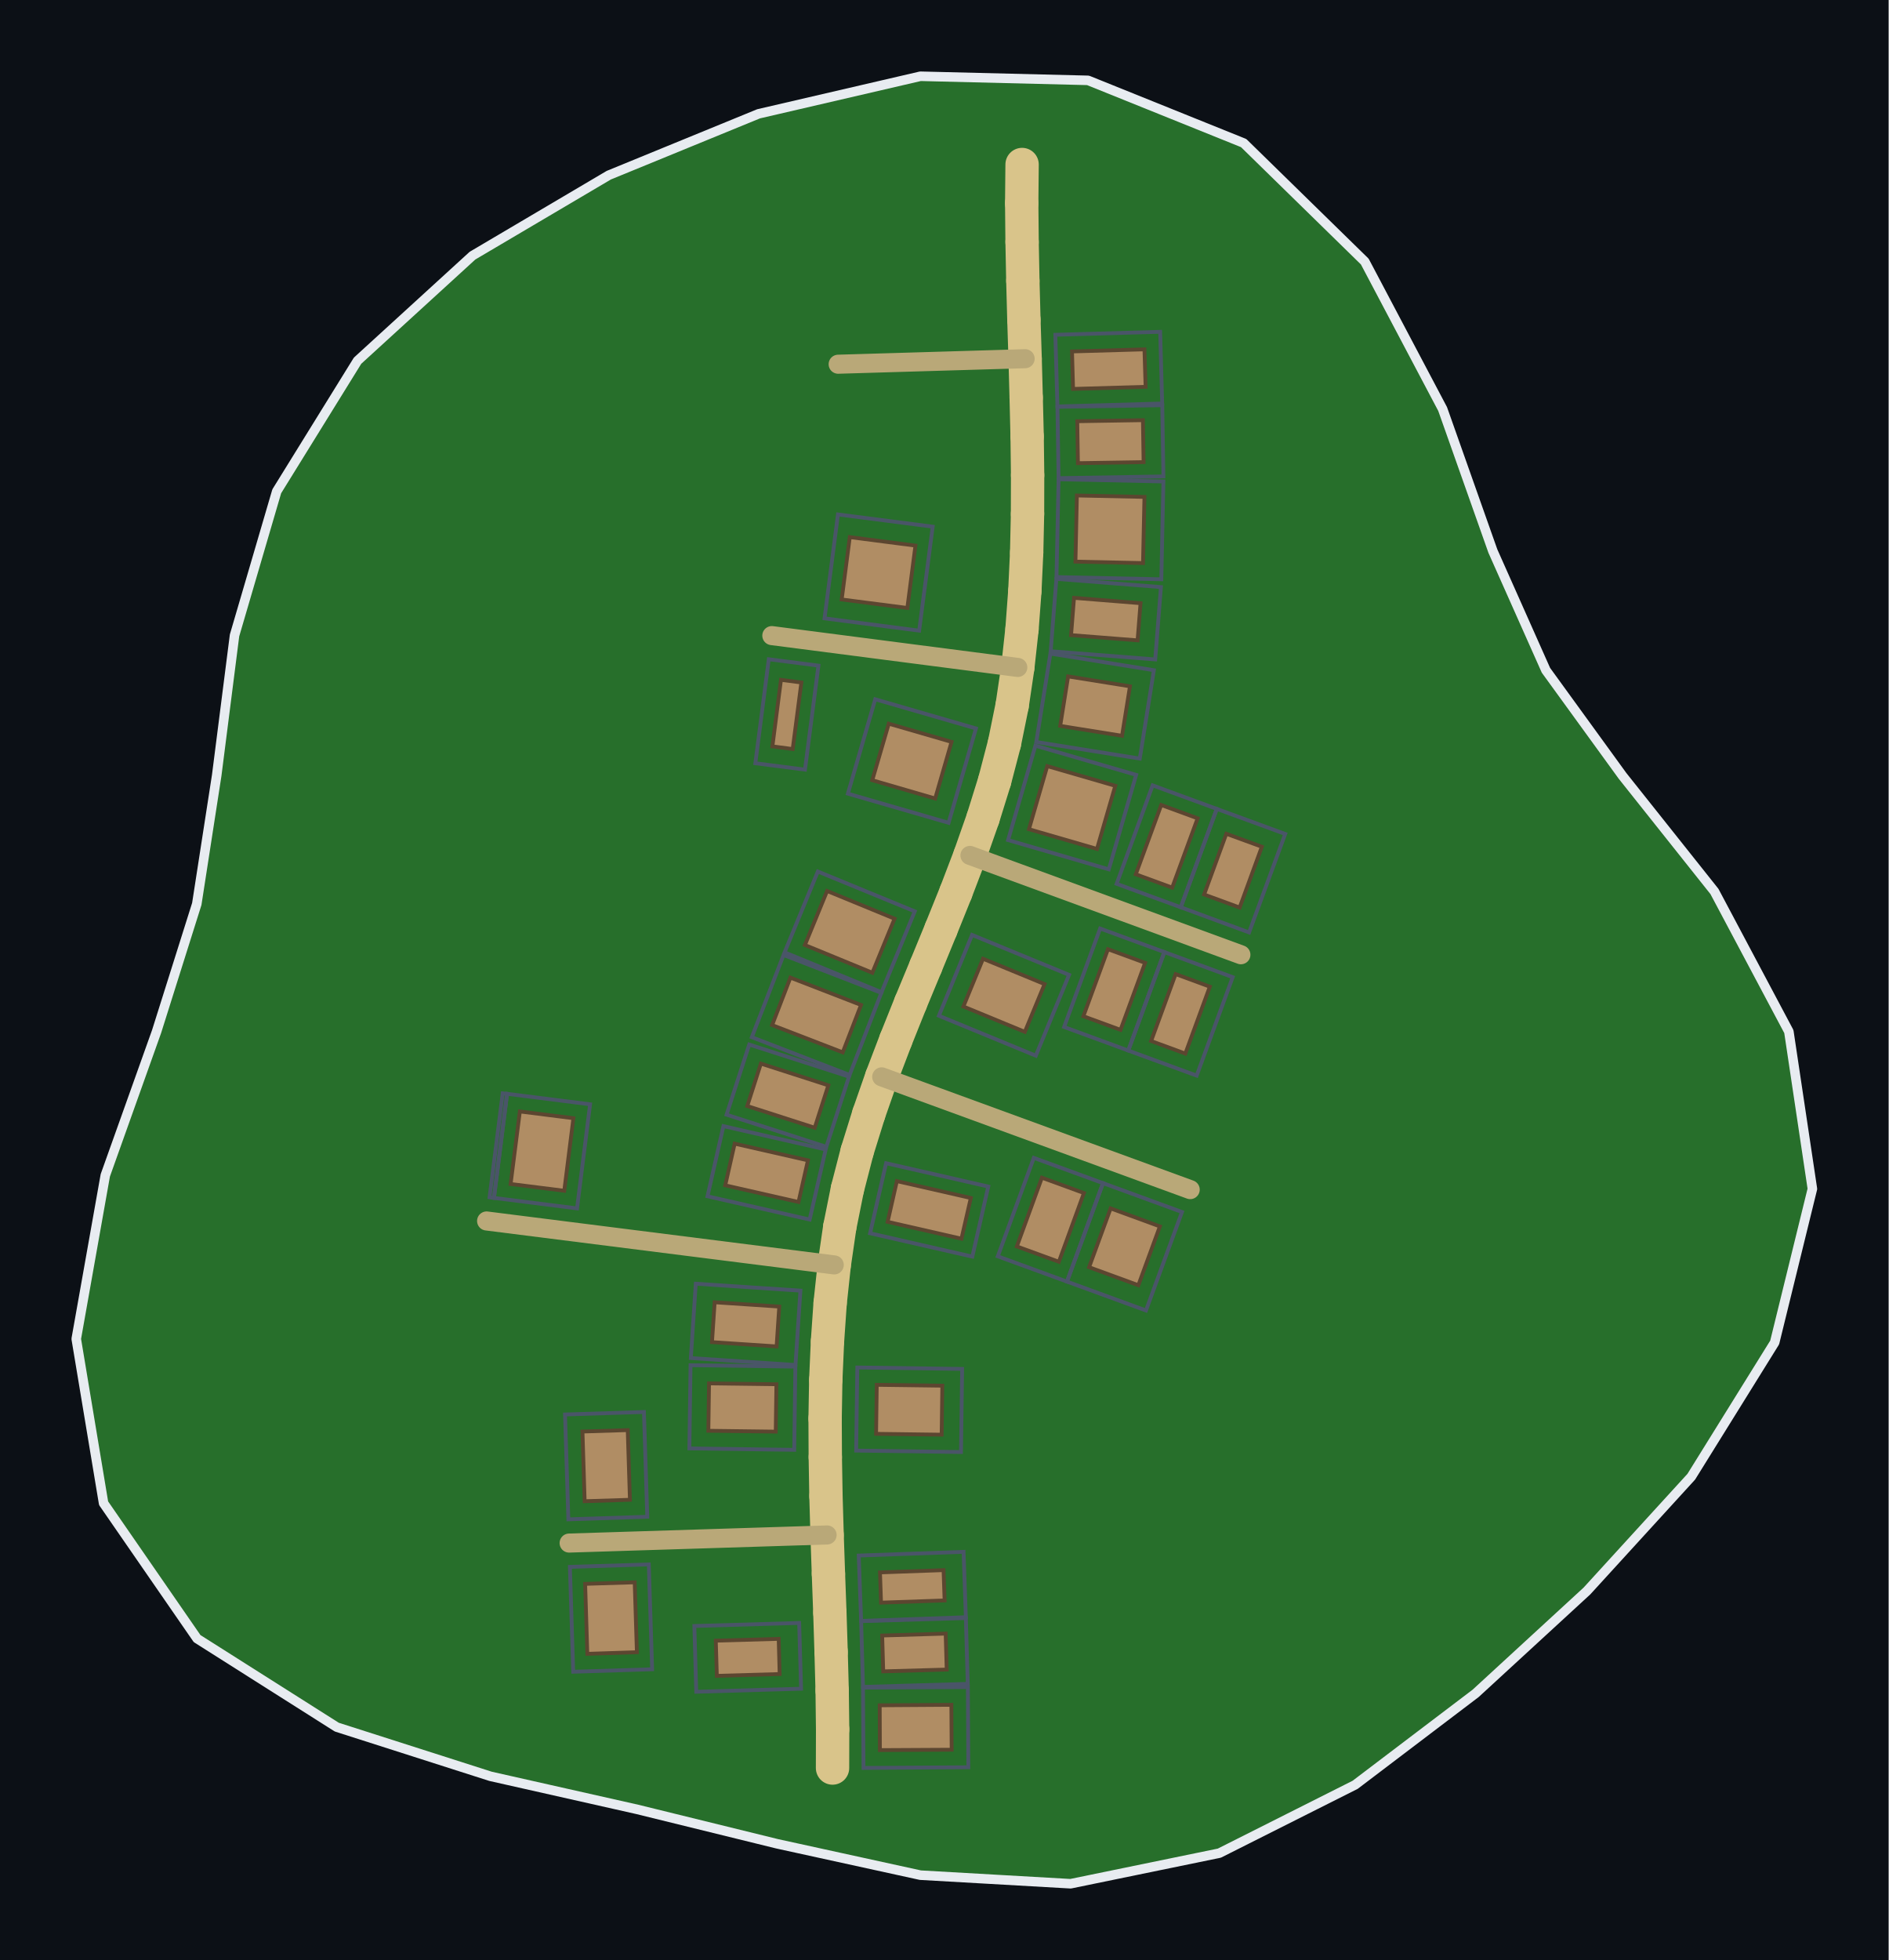
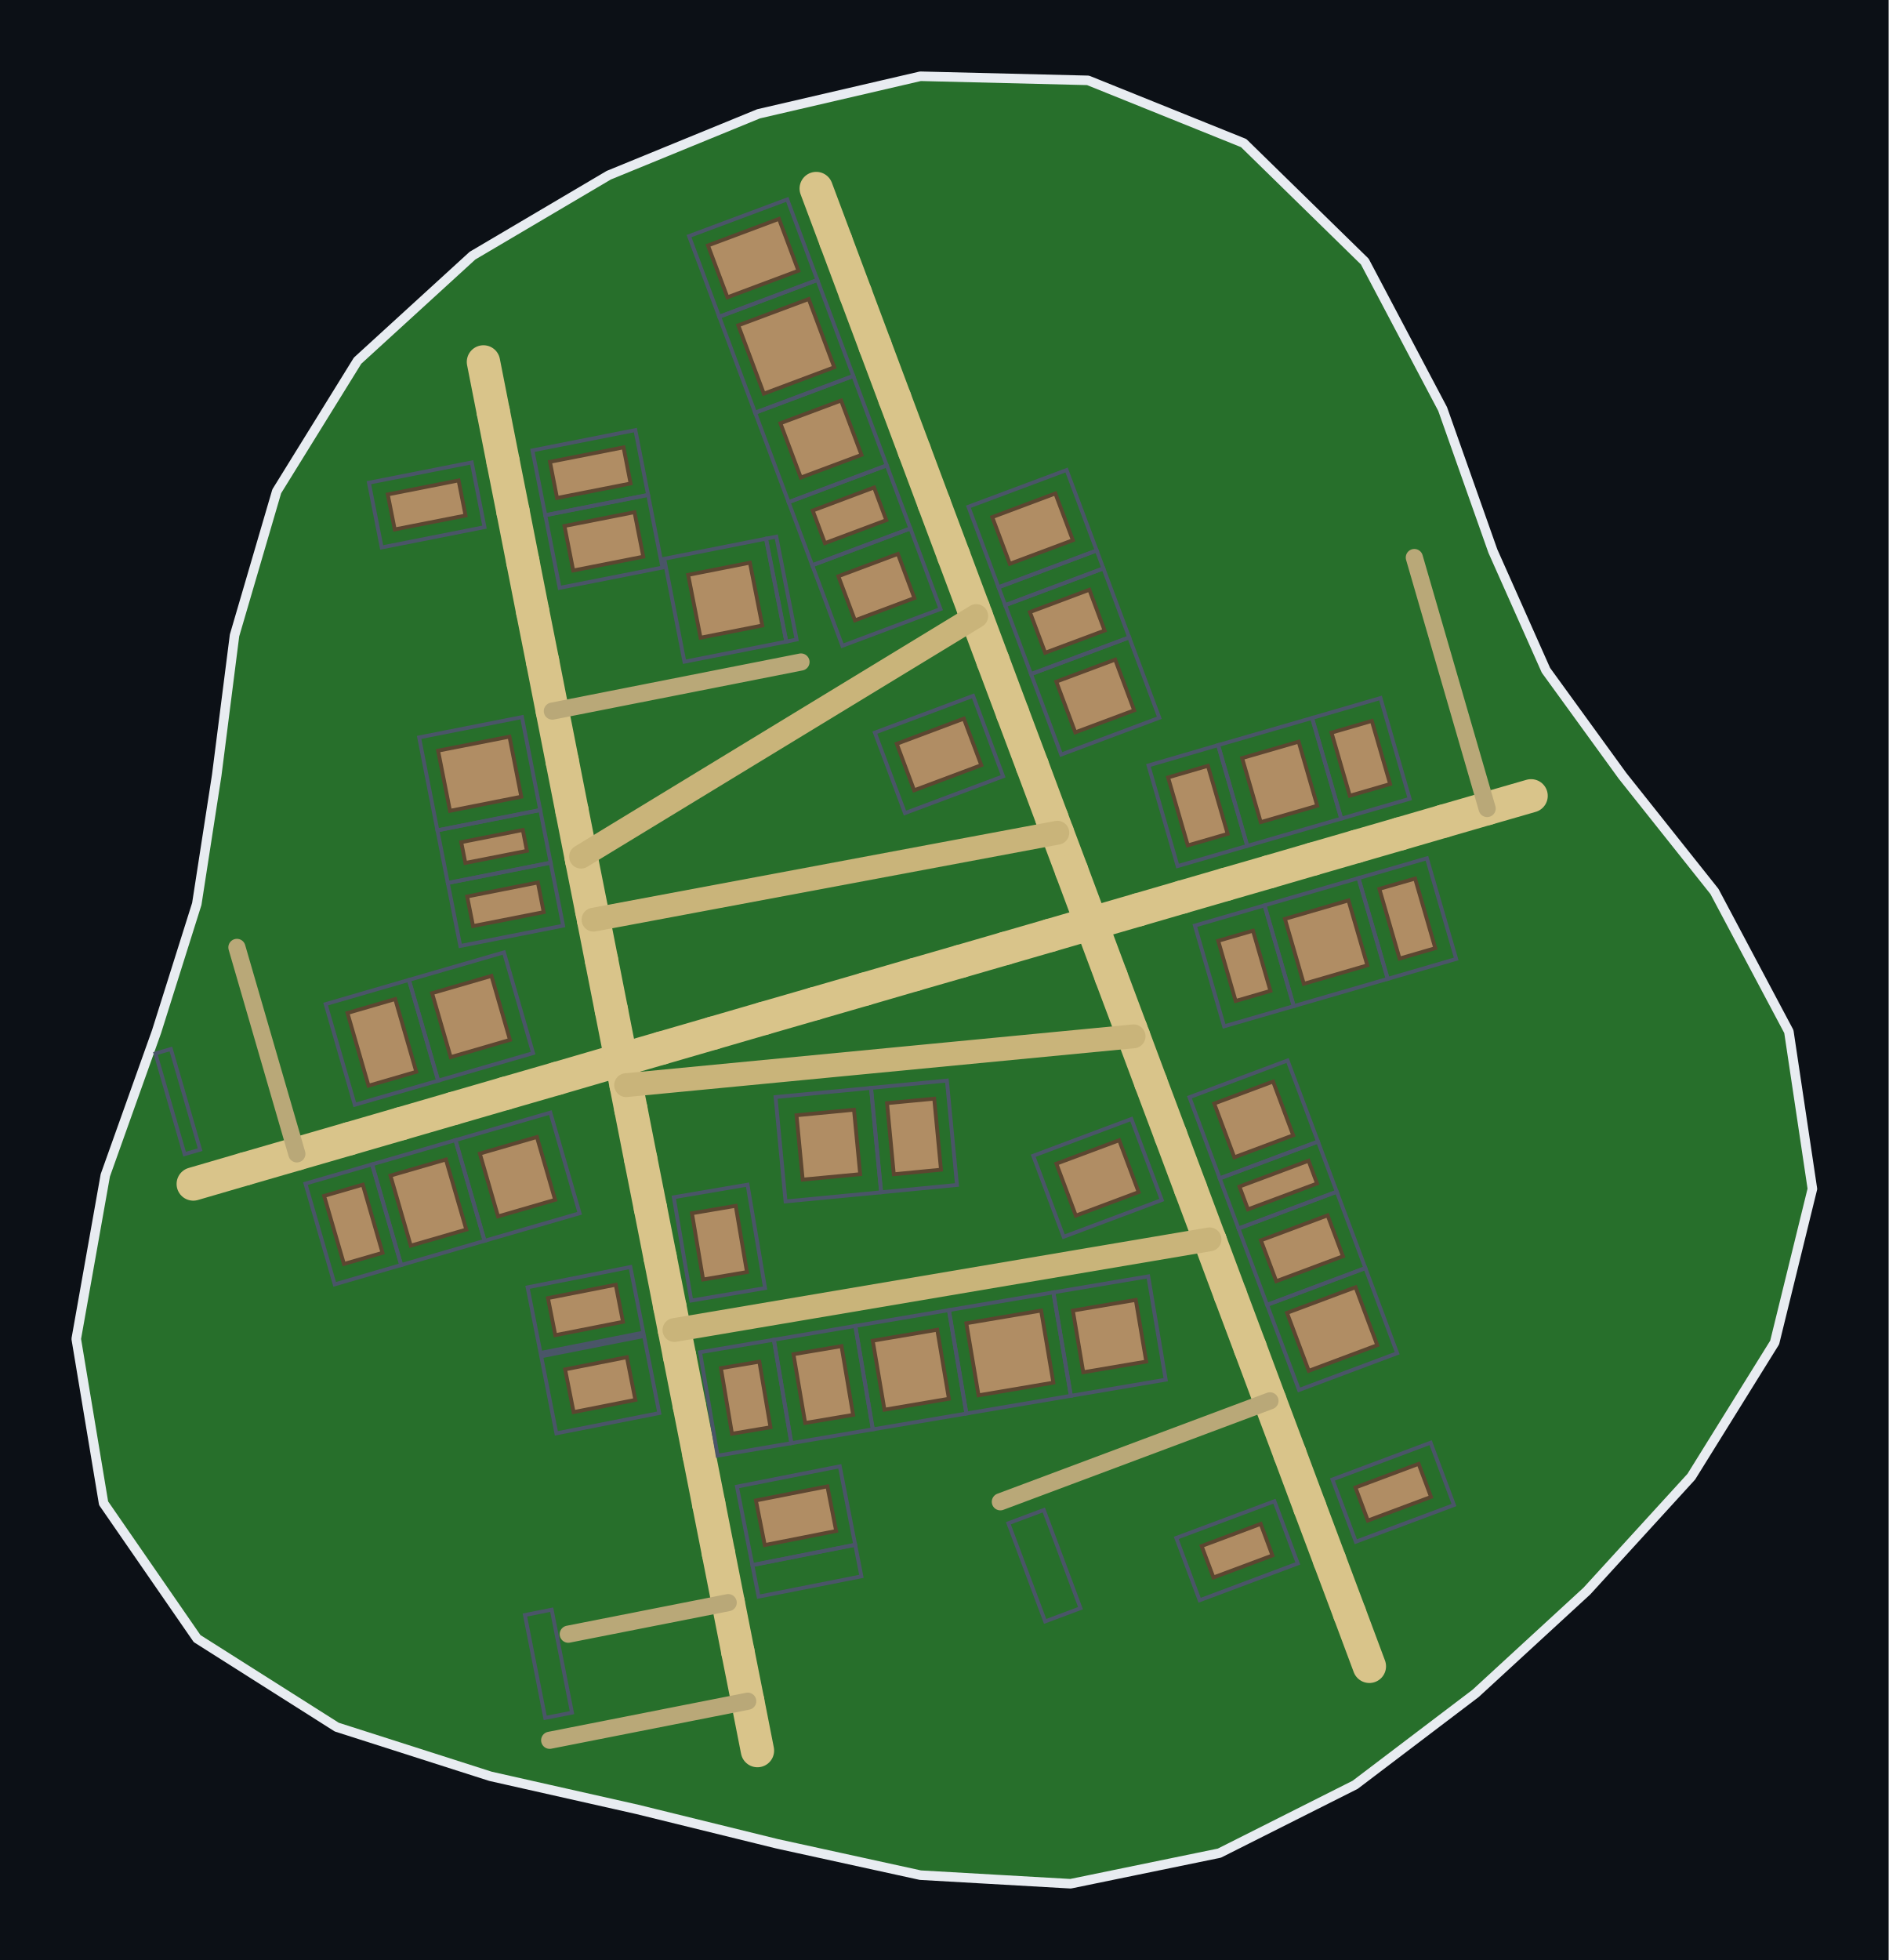
<svg xmlns="http://www.w3.org/2000/svg" viewBox="0 0 198.18 205.62" width="198.18" height="205.62">
  <rect width="198.18" height="205.62" fill="#0c1016" />
  <polygon points="187.71,108.22 179.9,93.52 170.26,81.4 162.22,70.32 156.65,57.81 151.38,42.91 143.21,27.44 130.5,15.01 114.17,8.43 96.58,8 79.6,11.94 63.88,18.38 49.58,26.82 37.52,37.84 29.04,51.54 24.61,66.66 22.74,81.34 20.65,94.83 16.43,108.22 11.05,123.3 8,140.46 10.87,157.7 20.68,171.9 35.34,181.19 51.47,186.35 66.87,189.82 81.55,193.43 96.58,196.72 112.34,197.62 127.95,194.41 142.2,187.24 154.84,177.65 166.52,166.91 177.47,154.92 186.22,140.84 190.18,124.72" fill="#276f2b" stroke="#e8ecf1" stroke-width="1" stroke-linejoin="round" />
-   <line x1="107.25" y1="17.26" x2="107.21" y2="21.32" stroke="#d9c48a" stroke-width="3.5" stroke-linecap="round" />
-   <line x1="107.21" y1="21.32" x2="107.25" y2="25.39" stroke="#d9c48a" stroke-width="3.5" stroke-linecap="round" />
-   <line x1="107.25" y1="25.39" x2="107.33" y2="29.46" stroke="#d9c48a" stroke-width="3.5" stroke-linecap="round" />
-   <line x1="107.33" y1="29.46" x2="107.44" y2="33.54" stroke="#d9c48a" stroke-width="3.5" stroke-linecap="round" />
-   <line x1="107.44" y1="33.54" x2="107.57" y2="37.63" stroke="#d9c48a" stroke-width="3.5" stroke-linecap="round" />
-   <line x1="107.57" y1="37.63" x2="107.68" y2="41.71" stroke="#d9c48a" stroke-width="3.5" stroke-linecap="round" />
-   <line x1="107.68" y1="41.71" x2="107.78" y2="45.78" stroke="#d9c48a" stroke-width="3.5" stroke-linecap="round" />
-   <line x1="107.78" y1="45.78" x2="107.83" y2="49.85" stroke="#d9c48a" stroke-width="3.5" stroke-linecap="round" />
-   <line x1="107.83" y1="49.85" x2="107.82" y2="53.91" stroke="#d9c48a" stroke-width="3.5" stroke-linecap="round" />
-   <line x1="107.82" y1="53.91" x2="107.73" y2="57.96" stroke="#d9c48a" stroke-width="3.5" stroke-linecap="round" />
-   <line x1="107.73" y1="57.96" x2="107.54" y2="62" stroke="#d9c48a" stroke-width="3.5" stroke-linecap="round" />
-   <line x1="107.54" y1="62" x2="107.24" y2="66.02" stroke="#d9c48a" stroke-width="3.5" stroke-linecap="round" />
-   <line x1="107.24" y1="66.02" x2="106.8" y2="70.02" stroke="#d9c48a" stroke-width="3.5" stroke-linecap="round" />
-   <line x1="106.8" y1="70.02" x2="106.21" y2="74" stroke="#d9c48a" stroke-width="3.5" stroke-linecap="round" />
-   <line x1="106.21" y1="74" x2="105.4" y2="77.98" stroke="#d9c48a" stroke-width="3.5" stroke-linecap="round" />
-   <line x1="105.4" y1="77.98" x2="104.37" y2="81.92" stroke="#d9c48a" stroke-width="3.5" stroke-linecap="round" />
-   <line x1="104.37" y1="81.92" x2="103.15" y2="85.84" stroke="#d9c48a" stroke-width="3.5" stroke-linecap="round" />
-   <line x1="103.15" y1="85.84" x2="101.78" y2="89.74" stroke="#d9c48a" stroke-width="3.5" stroke-linecap="round" />
-   <line x1="101.78" y1="89.74" x2="100.3" y2="93.62" stroke="#d9c48a" stroke-width="3.5" stroke-linecap="round" />
-   <line x1="100.3" y1="93.62" x2="98.74" y2="97.49" stroke="#d9c48a" stroke-width="3.5" stroke-linecap="round" />
-   <line x1="98.74" y1="97.49" x2="97.15" y2="101.36" stroke="#d9c48a" stroke-width="3.5" stroke-linecap="round" />
-   <line x1="97.15" y1="101.36" x2="95.55" y2="105.22" stroke="#d9c48a" stroke-width="3.5" stroke-linecap="round" />
-   <line x1="95.55" y1="105.22" x2="94" y2="109.09" stroke="#d9c48a" stroke-width="3.5" stroke-linecap="round" />
-   <line x1="94" y1="109.09" x2="92.52" y2="112.97" stroke="#d9c48a" stroke-width="3.5" stroke-linecap="round" />
-   <line x1="92.52" y1="112.97" x2="91.16" y2="116.87" stroke="#d9c48a" stroke-width="3.5" stroke-linecap="round" />
-   <line x1="91.16" y1="116.87" x2="89.94" y2="120.79" stroke="#d9c48a" stroke-width="3.5" stroke-linecap="round" />
-   <line x1="89.94" y1="120.79" x2="88.92" y2="124.74" stroke="#d9c48a" stroke-width="3.5" stroke-linecap="round" />
-   <line x1="88.92" y1="124.74" x2="88.12" y2="128.72" stroke="#d9c48a" stroke-width="3.5" stroke-linecap="round" />
-   <line x1="88.12" y1="128.72" x2="87.54" y2="132.7" stroke="#d9c48a" stroke-width="3.5" stroke-linecap="round" />
-   <line x1="87.54" y1="132.7" x2="87.11" y2="136.7" stroke="#d9c48a" stroke-width="3.5" stroke-linecap="round" />
-   <line x1="87.11" y1="136.7" x2="86.83" y2="140.72" stroke="#d9c48a" stroke-width="3.5" stroke-linecap="round" />
-   <line x1="86.83" y1="140.72" x2="86.65" y2="144.76" stroke="#d9c48a" stroke-width="3.5" stroke-linecap="round" />
-   <line x1="86.65" y1="144.76" x2="86.58" y2="148.81" stroke="#d9c48a" stroke-width="3.5" stroke-linecap="round" />
-   <line x1="86.58" y1="148.81" x2="86.6" y2="152.87" stroke="#d9c48a" stroke-width="3.5" stroke-linecap="round" />
-   <line x1="86.6" y1="152.87" x2="86.67" y2="156.95" stroke="#d9c48a" stroke-width="3.5" stroke-linecap="round" />
-   <line x1="86.67" y1="156.95" x2="86.79" y2="161.03" stroke="#d9c48a" stroke-width="3.5" stroke-linecap="round" />
-   <line x1="86.79" y1="161.03" x2="86.93" y2="165.11" stroke="#d9c48a" stroke-width="3.5" stroke-linecap="round" />
-   <line x1="86.93" y1="165.11" x2="87.08" y2="169.19" stroke="#d9c48a" stroke-width="3.5" stroke-linecap="round" />
-   <line x1="87.08" y1="169.19" x2="87.21" y2="173.28" stroke="#d9c48a" stroke-width="3.5" stroke-linecap="round" />
-   <line x1="87.21" y1="173.28" x2="87.32" y2="177.35" stroke="#d9c48a" stroke-width="3.5" stroke-linecap="round" />
-   <line x1="87.32" y1="177.35" x2="87.37" y2="181.42" stroke="#d9c48a" stroke-width="3.5" stroke-linecap="round" />
-   <line x1="87.37" y1="181.42" x2="87.36" y2="185.48" stroke="#d9c48a" stroke-width="3.5" stroke-linecap="round" />
-   <line x1="107.57" y1="37.63" x2="87.95" y2="38.21" stroke="#b9a878" stroke-width="2" stroke-linecap="round" />
-   <line x1="106.8" y1="70.02" x2="80.99" y2="66.68" stroke="#b9a878" stroke-width="2" stroke-linecap="round" />
-   <line x1="101.78" y1="89.74" x2="130.21" y2="100.16" stroke="#b9a878" stroke-width="2" stroke-linecap="round" />
-   <line x1="92.52" y1="112.97" x2="124.89" y2="124.8" stroke="#b9a878" stroke-width="2" stroke-linecap="round" />
-   <line x1="87.54" y1="132.7" x2="51.06" y2="128.09" stroke="#b9a878" stroke-width="2" stroke-linecap="round" />
-   <line x1="86.79" y1="161.03" x2="59.72" y2="161.88" stroke="#b9a878" stroke-width="2" stroke-linecap="round" />
-   <polygon points="110.74,35.12 110.96,42.64 121.95,42.33 121.74,34.81" fill="none" stroke="#4a5568" stroke-width="0.4" />
-   <polygon points="110.96,42.68 111.08,50.16 122.08,49.98 121.96,42.51" fill="none" stroke="#4a5568" stroke-width="0.4" />
-   <polygon points="111.08,50.28 110.86,60.54 121.86,60.77 122.08,50.51" fill="none" stroke="#4a5568" stroke-width="0.4" />
-   <polygon points="110.85,60.73 110.25,68.32 121.22,69.18 121.82,61.59" fill="none" stroke="#4a5568" stroke-width="0.4" />
-   <polygon points="110.22,68.57 108.74,77.84 119.6,79.58 121.08,70.31" fill="none" stroke="#4a5568" stroke-width="0.4" />
-   <polygon points="108.65,78.23 105.78,88.13 116.35,91.2 119.22,81.29" fill="none" stroke="#4a5568" stroke-width="0.4" />
-   <polygon points="91.84,73.36 88.97,83.26 99.54,86.32 102.41,76.42" fill="none" stroke="#4a5568" stroke-width="0.4" />
-   <polygon points="102,98.08 98.52,106.56 108.69,110.75 112.18,102.27" fill="none" stroke="#4a5568" stroke-width="0.4" />
-   <polygon points="85.82,91.43 82.33,99.91 92.5,104.09 95.99,95.61" fill="none" stroke="#4a5568" stroke-width="0.4" />
-   <polygon points="82.22,100.19 78.89,108.81 89.15,112.77 92.48,104.16" fill="none" stroke="#4a5568" stroke-width="0.4" />
-   <polygon points="78.62,109.58 76.24,116.94 86.71,120.31 89.09,112.95" fill="none" stroke="#4a5568" stroke-width="0.4" />
-   <polygon points="92.98,122.03 91.3,129.38 102.03,131.83 103.7,124.48" fill="none" stroke="#4a5568" stroke-width="0.4" />
-   <polygon points="75.91,118.14 74.24,125.5 84.96,127.94 86.64,120.59" fill="none" stroke="#4a5568" stroke-width="0.4" />
-   <polygon points="73.01,134.67 72.49,142.47 83.47,143.2 83.99,135.4" fill="none" stroke="#4a5568" stroke-width="0.4" />
-   <polygon points="89.96,143.46 89.84,152.18 100.84,152.33 100.96,143.61" fill="none" stroke="#4a5568" stroke-width="0.4" />
-   <polygon points="72.46,143.22 72.34,151.95 83.34,152.1 83.46,143.37" fill="none" stroke="#4a5568" stroke-width="0.4" />
-   <polygon points="90.11,163.19 90.36,170.05 101.35,169.66 101.11,162.8" fill="none" stroke="#4a5568" stroke-width="0.4" />
-   <polygon points="90.36,170.07 90.56,176.97 101.55,176.65 101.35,169.75" fill="none" stroke="#4a5568" stroke-width="0.4" />
-   <polygon points="72.86,170.58 73.06,177.48 84.06,177.16 83.86,170.26" fill="none" stroke="#4a5568" stroke-width="0.4" />
-   <polygon points="90.56,177.05 90.61,185.47 101.61,185.4 101.56,176.99" fill="none" stroke="#4a5568" stroke-width="0.4" />
-   <polygon points="97.87,55.25 87.93,53.97 86.52,64.87 96.45,66.16" fill="none" stroke="#4a5568" stroke-width="0.4" />
-   <polygon points="85.88,69.83 80.67,69.16 79.26,80.07 84.47,80.74" fill="none" stroke="#4a5568" stroke-width="0.4" />
-   <polygon points="117.17,92.72 123.9,95.18 127.68,84.86 120.95,82.39" fill="none" stroke="#4a5568" stroke-width="0.4" />
-   <polygon points="111.66,107.74 118.39,110.21 122.18,99.88 115.44,97.41" fill="none" stroke="#4a5568" stroke-width="0.4" />
-   <polygon points="123.9,95.18 131.07,97.82 134.86,87.49 127.68,84.86" fill="none" stroke="#4a5568" stroke-width="0.4" />
-   <polygon points="118.39,110.21 125.57,112.84 129.35,102.51 122.18,99.88" fill="none" stroke="#4a5568" stroke-width="0.4" />
-   <polygon points="104.7,131.8 111.96,134.45 115.74,124.12 108.48,121.47" fill="none" stroke="#4a5568" stroke-width="0.4" />
-   <polygon points="111.96,134.45 120.25,137.48 124.03,127.15 115.74,124.12" fill="none" stroke="#4a5568" stroke-width="0.4" />
-   <polygon points="61.92,115.85 53.21,114.75 51.83,125.67 60.55,126.77" fill="none" stroke="#4a5568" stroke-width="0.4" />
-   <polygon points="53.21,114.75 52.75,114.7 51.37,125.61 51.83,125.67" fill="none" stroke="#4a5568" stroke-width="0.4" />
-   <polygon points="68.08,164.12 59.8,164.38 60.15,175.38 68.43,175.12" fill="none" stroke="#4a5568" stroke-width="0.4" />
-   <polygon points="67.57,148.13 59.29,148.39 59.64,159.39 67.92,159.12" fill="none" stroke="#4a5568" stroke-width="0.4" />
-   <polygon points="112.49,36.87 112.6,40.8 120.21,40.58 120.09,36.65" fill="#b08d64" stroke="#5c4630" stroke-width="0.4" />
-   <polygon points="113.04,44.19 113.11,48.59 120,48.48 119.93,44.08" fill="#b08d64" stroke="#5c4630" stroke-width="0.4" />
-   <polygon points="113,51.98 112.85,58.92 119.94,59.07 120.09,52.13" fill="#b08d64" stroke="#5c4630" stroke-width="0.4" />
-   <polygon points="112.7,62.72 112.39,66.63 119.37,67.18 119.68,63.28" fill="#b08d64" stroke="#5c4630" stroke-width="0.4" />
-   <polygon points="112.08,70.96 111.25,76.15 117.74,77.19 118.57,72" fill="#b08d64" stroke="#5c4630" stroke-width="0.4" />
-   <polygon points="109.89,80.37 107.97,86.99 115.11,89.06 117.03,82.44" fill="#b08d64" stroke="#5c4630" stroke-width="0.4" />
-   <polygon points="93.26,75.92 91.53,81.85 98.13,83.77 99.85,77.83" fill="#b08d64" stroke="#5c4630" stroke-width="0.4" />
-   <polygon points="103.15,100.58 101.09,105.59 107.54,108.25 109.61,103.24" fill="#b08d64" stroke="#5c4630" stroke-width="0.4" />
-   <polygon points="86.79,93.47 84.46,99.14 91.54,102.05 93.87,96.38" fill="#b08d64" stroke="#5c4630" stroke-width="0.4" />
-   <polygon points="82.94,102.56 81.02,107.54 88.43,110.4 90.35,105.43" fill="#b08d64" stroke="#5c4630" stroke-width="0.4" />
-   <polygon points="79.84,111.58 78.41,116.03 85.49,118.31 86.92,113.86" fill="#b08d64" stroke="#5c4630" stroke-width="0.4" />
-   <polygon points="94.11,123.91 93.14,128.18 100.89,129.95 101.87,125.68" fill="#b08d64" stroke="#5c4630" stroke-width="0.4" />
-   <polygon points="77.09,119.98 76.1,124.35 83.79,126.1 84.78,121.73" fill="#b08d64" stroke="#5c4630" stroke-width="0.4" />
-   <polygon points="74.99,136.62 74.71,140.8 81.49,141.25 81.77,137.07" fill="#b08d64" stroke="#5c4630" stroke-width="0.4" />
-   <polygon points="92,145.28 91.93,150.42 98.81,150.51 98.88,145.37" fill="#b08d64" stroke="#5c4630" stroke-width="0.4" />
-   <polygon points="74.4,145.13 74.33,150.1 81.4,150.19 81.47,145.22" fill="#b08d64" stroke="#5c4630" stroke-width="0.4" />
-   <polygon points="92.34,164.96 92.45,168.13 99.12,167.9 99.01,164.72" fill="#b08d64" stroke="#5c4630" stroke-width="0.4" />
-   <polygon points="92.57,171.58 92.68,175.34 99.34,175.15 99.23,171.38" fill="#b08d64" stroke="#5c4630" stroke-width="0.4" />
-   <polygon points="75.11,172.12 75.22,175.81 81.81,175.62 81.71,171.93" fill="#b08d64" stroke="#5c4630" stroke-width="0.4" />
-   <polygon points="92.31,178.9 92.33,183.6 99.86,183.56 99.83,178.85" fill="#b08d64" stroke="#5c4630" stroke-width="0.4" />
-   <polygon points="96.06,57.24 89.17,56.35 88.32,62.89 95.21,63.78" fill="#b08d64" stroke="#5c4630" stroke-width="0.4" />
-   <polygon points="84.09,71.6 81.95,71.32 81.05,78.3 83.18,78.58" fill="#b08d64" stroke="#5c4630" stroke-width="0.4" />
-   <polygon points="119.18,91.72 123,93.12 125.67,85.85 121.85,84.45" fill="#b08d64" stroke="#5c4630" stroke-width="0.4" />
-   <polygon points="113.68,106.61 117.58,108.04 120.16,101.01 116.26,99.58" fill="#b08d64" stroke="#5c4630" stroke-width="0.4" />
-   <polygon points="126.35,93.84 130.08,95.21 132.41,88.83 128.68,87.47" fill="#b08d64" stroke="#5c4630" stroke-width="0.4" />
-   <polygon points="120.79,109.21 124.38,110.53 126.95,103.51 123.36,102.19" fill="#b08d64" stroke="#5c4630" stroke-width="0.4" />
-   <polygon points="106.7,130.76 111.11,132.37 113.74,125.16 109.33,123.55" fill="#b08d64" stroke="#5c4630" stroke-width="0.4" />
-   <polygon points="114.28,132.94 119.45,134.83 121.71,128.66 116.54,126.77" fill="#b08d64" stroke="#5c4630" stroke-width="0.4" />
-   <polygon points="60.17,117.31 54.55,116.6 53.58,124.21 59.21,124.92" fill="#b08d64" stroke="#5c4630" stroke-width="0.4" />
-   <polygon points="66.6,166 61.4,166.16 61.63,173.5 66.83,173.33" fill="#b08d64" stroke="#5c4630" stroke-width="0.4" />
-   <polygon points="65.87,150.03 61.12,150.18 61.35,157.49 66.1,157.34" fill="#b08d64" stroke="#5c4630" stroke-width="0.4" />
+   <line x1="160.66" y1="83.49" x2="156.05" y2="84.82" stroke="#d9c48a" stroke-width="3.5" stroke-linecap="round" />
+   <line x1="156.05" y1="84.82" x2="151.46" y2="86.15" stroke="#d9c48a" stroke-width="3.5" stroke-linecap="round" />
+   <line x1="151.46" y1="86.15" x2="146.89" y2="87.48" stroke="#d9c48a" stroke-width="3.5" stroke-linecap="round" />
+   <line x1="146.89" y1="87.48" x2="142.33" y2="88.8" stroke="#d9c48a" stroke-width="3.5" stroke-linecap="round" />
+   <line x1="142.33" y1="88.8" x2="137.77" y2="90.12" stroke="#d9c48a" stroke-width="3.5" stroke-linecap="round" />
+   <line x1="137.77" y1="90.12" x2="133.21" y2="91.45" stroke="#d9c48a" stroke-width="3.5" stroke-linecap="round" />
+   <line x1="133.21" y1="91.45" x2="128.64" y2="92.77" stroke="#d9c48a" stroke-width="3.5" stroke-linecap="round" />
+   <line x1="128.64" y1="92.77" x2="124.06" y2="94.1" stroke="#d9c48a" stroke-width="3.5" stroke-linecap="round" />
+   <line x1="124.06" y1="94.1" x2="119.46" y2="95.44" stroke="#d9c48a" stroke-width="3.5" stroke-linecap="round" />
+   <line x1="119.46" y1="95.44" x2="114.84" y2="96.78" stroke="#d9c48a" stroke-width="3.5" stroke-linecap="round" />
+   <line x1="114.84" y1="96.78" x2="114.51" y2="96.87" stroke="#d9c48a" stroke-width="3.5" stroke-linecap="round" />
+   <line x1="114.51" y1="96.87" x2="110.19" y2="98.13" stroke="#d9c48a" stroke-width="3.5" stroke-linecap="round" />
+   <line x1="110.19" y1="98.13" x2="105.5" y2="99.49" stroke="#d9c48a" stroke-width="3.5" stroke-linecap="round" />
+   <line x1="105.5" y1="99.49" x2="100.77" y2="100.86" stroke="#d9c48a" stroke-width="3.5" stroke-linecap="round" />
+   <line x1="100.77" y1="100.86" x2="95.99" y2="102.24" stroke="#d9c48a" stroke-width="3.5" stroke-linecap="round" />
+   <line x1="95.99" y1="102.24" x2="90.77" y2="103.76" stroke="#d9c48a" stroke-width="3.5" stroke-linecap="round" />
+   <line x1="90.77" y1="103.76" x2="85.49" y2="105.29" stroke="#d9c48a" stroke-width="3.5" stroke-linecap="round" />
+   <line x1="85.49" y1="105.29" x2="80.16" y2="106.83" stroke="#d9c48a" stroke-width="3.5" stroke-linecap="round" />
+   <line x1="80.16" y1="106.83" x2="74.8" y2="108.39" stroke="#d9c48a" stroke-width="3.5" stroke-linecap="round" />
+   <line x1="74.8" y1="108.39" x2="69.39" y2="109.96" stroke="#d9c48a" stroke-width="3.5" stroke-linecap="round" />
+   <line x1="69.39" y1="109.96" x2="65.18" y2="111.18" stroke="#d9c48a" stroke-width="3.5" stroke-linecap="round" />
+   <line x1="65.18" y1="111.18" x2="63.96" y2="111.53" stroke="#d9c48a" stroke-width="3.5" stroke-linecap="round" />
+   <line x1="63.96" y1="111.53" x2="58.51" y2="113.12" stroke="#d9c48a" stroke-width="3.5" stroke-linecap="round" />
+   <line x1="58.51" y1="113.12" x2="53.04" y2="114.7" stroke="#d9c48a" stroke-width="3.5" stroke-linecap="round" />
+   <line x1="53.04" y1="114.7" x2="47.56" y2="116.29" stroke="#d9c48a" stroke-width="3.5" stroke-linecap="round" />
+   <line x1="47.56" y1="116.29" x2="42.09" y2="117.88" stroke="#d9c48a" stroke-width="3.5" stroke-linecap="round" />
+   <line x1="42.09" y1="117.88" x2="36.61" y2="119.47" stroke="#d9c48a" stroke-width="3.5" stroke-linecap="round" />
+   <line x1="36.61" y1="119.47" x2="31.15" y2="121.05" stroke="#d9c48a" stroke-width="3.5" stroke-linecap="round" />
+   <line x1="31.15" y1="121.05" x2="25.7" y2="122.63" stroke="#d9c48a" stroke-width="3.5" stroke-linecap="round" />
+   <line x1="25.7" y1="122.63" x2="20.28" y2="124.21" stroke="#d9c48a" stroke-width="3.5" stroke-linecap="round" />
+   <line x1="85.65" y1="19.78" x2="87.71" y2="25.28" stroke="#d9c48a" stroke-width="3.5" stroke-linecap="round" />
+   <line x1="87.71" y1="25.28" x2="89.77" y2="30.79" stroke="#d9c48a" stroke-width="3.5" stroke-linecap="round" />
+   <line x1="89.77" y1="30.79" x2="91.83" y2="36.29" stroke="#d9c48a" stroke-width="3.5" stroke-linecap="round" />
+   <line x1="91.83" y1="36.29" x2="93.89" y2="41.79" stroke="#d9c48a" stroke-width="3.5" stroke-linecap="round" />
+   <line x1="93.89" y1="41.79" x2="95.95" y2="47.29" stroke="#d9c48a" stroke-width="3.5" stroke-linecap="round" />
+   <line x1="95.95" y1="47.29" x2="98.01" y2="52.8" stroke="#d9c48a" stroke-width="3.5" stroke-linecap="round" />
+   <line x1="98.01" y1="52.8" x2="100.07" y2="58.3" stroke="#d9c48a" stroke-width="3.5" stroke-linecap="round" />
+   <line x1="100.07" y1="58.3" x2="102.13" y2="63.8" stroke="#d9c48a" stroke-width="3.5" stroke-linecap="round" />
+   <line x1="102.13" y1="63.8" x2="102.44" y2="64.63" stroke="#d9c48a" stroke-width="3.5" stroke-linecap="round" />
+   <line x1="102.44" y1="64.63" x2="104.19" y2="69.31" stroke="#d9c48a" stroke-width="3.5" stroke-linecap="round" />
+   <line x1="104.19" y1="69.31" x2="106.25" y2="74.81" stroke="#d9c48a" stroke-width="3.5" stroke-linecap="round" />
+   <line x1="106.25" y1="74.81" x2="108.32" y2="80.32" stroke="#d9c48a" stroke-width="3.5" stroke-linecap="round" />
+   <line x1="108.32" y1="80.32" x2="110.38" y2="85.84" stroke="#d9c48a" stroke-width="3.5" stroke-linecap="round" />
+   <line x1="110.38" y1="85.84" x2="110.95" y2="87.36" stroke="#d9c48a" stroke-width="3.5" stroke-linecap="round" />
+   <line x1="110.95" y1="87.36" x2="112.45" y2="91.35" stroke="#d9c48a" stroke-width="3.5" stroke-linecap="round" />
+   <line x1="112.45" y1="91.35" x2="114.51" y2="96.87" stroke="#d9c48a" stroke-width="3.5" stroke-linecap="round" />
+   <line x1="114.51" y1="96.87" x2="116.59" y2="102.43" stroke="#d9c48a" stroke-width="3.5" stroke-linecap="round" />
+   <line x1="116.59" y1="102.43" x2="118.67" y2="107.98" stroke="#d9c48a" stroke-width="3.5" stroke-linecap="round" />
+   <line x1="118.67" y1="107.98" x2="118.95" y2="108.72" stroke="#d9c48a" stroke-width="3.5" stroke-linecap="round" />
+   <line x1="118.95" y1="108.72" x2="120.75" y2="113.54" stroke="#d9c48a" stroke-width="3.5" stroke-linecap="round" />
+   <line x1="120.75" y1="113.54" x2="122.84" y2="119.11" stroke="#d9c48a" stroke-width="3.5" stroke-linecap="round" />
+   <line x1="122.84" y1="119.11" x2="124.92" y2="124.67" stroke="#d9c48a" stroke-width="3.5" stroke-linecap="round" />
+   <line x1="124.92" y1="124.67" x2="126.92" y2="130.02" stroke="#d9c48a" stroke-width="3.5" stroke-linecap="round" />
+   <line x1="126.92" y1="130.02" x2="127.01" y2="130.24" stroke="#d9c48a" stroke-width="3.5" stroke-linecap="round" />
+   <line x1="127.01" y1="130.24" x2="129.09" y2="135.81" stroke="#d9c48a" stroke-width="3.5" stroke-linecap="round" />
+   <line x1="129.09" y1="135.81" x2="131.18" y2="141.38" stroke="#d9c48a" stroke-width="3.5" stroke-linecap="round" />
+   <line x1="131.18" y1="141.38" x2="133.26" y2="146.96" stroke="#d9c48a" stroke-width="3.5" stroke-linecap="round" />
+   <line x1="133.26" y1="146.96" x2="135.35" y2="152.53" stroke="#d9c48a" stroke-width="3.5" stroke-linecap="round" />
+   <line x1="135.35" y1="152.53" x2="137.43" y2="158.1" stroke="#d9c48a" stroke-width="3.5" stroke-linecap="round" />
+   <line x1="137.43" y1="158.1" x2="139.52" y2="163.67" stroke="#d9c48a" stroke-width="3.5" stroke-linecap="round" />
+   <line x1="139.52" y1="163.67" x2="141.61" y2="169.24" stroke="#d9c48a" stroke-width="3.5" stroke-linecap="round" />
+   <line x1="141.61" y1="169.24" x2="143.69" y2="174.81" stroke="#d9c48a" stroke-width="3.5" stroke-linecap="round" />
+   <line x1="50.73" y1="37.97" x2="51.76" y2="43.2" stroke="#d9c48a" stroke-width="3.5" stroke-linecap="round" />
+   <line x1="51.76" y1="43.2" x2="52.79" y2="48.43" stroke="#d9c48a" stroke-width="3.5" stroke-linecap="round" />
+   <line x1="52.79" y1="48.43" x2="53.83" y2="53.66" stroke="#d9c48a" stroke-width="3.5" stroke-linecap="round" />
+   <line x1="53.83" y1="53.66" x2="54.86" y2="58.9" stroke="#d9c48a" stroke-width="3.5" stroke-linecap="round" />
+   <line x1="54.86" y1="58.9" x2="55.89" y2="64.13" stroke="#d9c48a" stroke-width="3.5" stroke-linecap="round" />
+   <line x1="55.89" y1="64.13" x2="56.93" y2="69.36" stroke="#d9c48a" stroke-width="3.5" stroke-linecap="round" />
+   <line x1="56.93" y1="69.36" x2="57.96" y2="74.6" stroke="#d9c48a" stroke-width="3.5" stroke-linecap="round" />
+   <line x1="57.96" y1="74.6" x2="58.99" y2="79.83" stroke="#d9c48a" stroke-width="3.5" stroke-linecap="round" />
+   <line x1="58.99" y1="79.83" x2="60.02" y2="85.06" stroke="#d9c48a" stroke-width="3.5" stroke-linecap="round" />
+   <line x1="60.02" y1="85.06" x2="60.97" y2="89.87" stroke="#d9c48a" stroke-width="3.5" stroke-linecap="round" />
+   <line x1="60.97" y1="89.87" x2="61.05" y2="90.29" stroke="#d9c48a" stroke-width="3.5" stroke-linecap="round" />
+   <line x1="61.05" y1="90.29" x2="62.09" y2="95.52" stroke="#d9c48a" stroke-width="3.5" stroke-linecap="round" />
+   <line x1="62.09" y1="95.52" x2="62.28" y2="96.48" stroke="#d9c48a" stroke-width="3.5" stroke-linecap="round" />
+   <line x1="62.28" y1="96.48" x2="63.12" y2="100.74" stroke="#d9c48a" stroke-width="3.5" stroke-linecap="round" />
+   <line x1="63.12" y1="100.74" x2="64.15" y2="105.96" stroke="#d9c48a" stroke-width="3.5" stroke-linecap="round" />
+   <line x1="64.15" y1="105.96" x2="65.18" y2="111.18" stroke="#d9c48a" stroke-width="3.5" stroke-linecap="round" />
+   <line x1="65.18" y1="111.18" x2="65.7" y2="113.84" stroke="#d9c48a" stroke-width="3.5" stroke-linecap="round" />
+   <line x1="65.7" y1="113.84" x2="66.2" y2="116.37" stroke="#d9c48a" stroke-width="3.5" stroke-linecap="round" />
+   <line x1="66.2" y1="116.37" x2="67.22" y2="121.55" stroke="#d9c48a" stroke-width="3.5" stroke-linecap="round" />
+   <line x1="67.22" y1="121.55" x2="68.25" y2="126.74" stroke="#d9c48a" stroke-width="3.5" stroke-linecap="round" />
+   <line x1="68.25" y1="126.74" x2="69.27" y2="131.91" stroke="#d9c48a" stroke-width="3.5" stroke-linecap="round" />
+   <line x1="69.27" y1="131.91" x2="70.29" y2="137.09" stroke="#d9c48a" stroke-width="3.5" stroke-linecap="round" />
+   <line x1="70.29" y1="137.09" x2="70.77" y2="139.53" stroke="#d9c48a" stroke-width="3.5" stroke-linecap="round" />
+   <line x1="70.77" y1="139.53" x2="71.31" y2="142.27" stroke="#d9c48a" stroke-width="3.5" stroke-linecap="round" />
+   <line x1="71.31" y1="142.27" x2="72.33" y2="147.44" stroke="#d9c48a" stroke-width="3.5" stroke-linecap="round" />
+   <line x1="72.33" y1="147.44" x2="73.35" y2="152.61" stroke="#d9c48a" stroke-width="3.5" stroke-linecap="round" />
+   <line x1="73.35" y1="152.61" x2="74.37" y2="157.78" stroke="#d9c48a" stroke-width="3.5" stroke-linecap="round" />
+   <line x1="74.37" y1="157.78" x2="75.39" y2="162.95" stroke="#d9c48a" stroke-width="3.5" stroke-linecap="round" />
+   <line x1="75.39" y1="162.95" x2="76.41" y2="168.13" stroke="#d9c48a" stroke-width="3.5" stroke-linecap="round" />
+   <line x1="76.41" y1="168.13" x2="77.43" y2="173.3" stroke="#d9c48a" stroke-width="3.5" stroke-linecap="round" />
+   <line x1="77.43" y1="173.3" x2="78.46" y2="178.47" stroke="#d9c48a" stroke-width="3.5" stroke-linecap="round" />
+   <line x1="78.46" y1="178.47" x2="79.48" y2="183.65" stroke="#d9c48a" stroke-width="3.5" stroke-linecap="round" />
+   <line x1="102.44" y1="64.63" x2="60.97" y2="89.87" stroke="#c9b47a" stroke-width="2.5" stroke-linecap="round" />
+   <line x1="110.95" y1="87.36" x2="62.28" y2="96.48" stroke="#c9b47a" stroke-width="2.5" stroke-linecap="round" />
+   <line x1="118.95" y1="108.72" x2="65.7" y2="113.84" stroke="#c9b47a" stroke-width="2.5" stroke-linecap="round" />
+   <line x1="126.92" y1="130.02" x2="70.77" y2="139.53" stroke="#c9b47a" stroke-width="2.5" stroke-linecap="round" />
+   <line x1="76.41" y1="168.13" x2="59.63" y2="171.44" stroke="#b9a878" stroke-width="1.8" stroke-linecap="round" />
+   <line x1="156.05" y1="84.82" x2="148.41" y2="58.49" stroke="#b9a878" stroke-width="1.8" stroke-linecap="round" />
+   <line x1="133.26" y1="146.96" x2="104.97" y2="157.55" stroke="#b9a878" stroke-width="1.8" stroke-linecap="round" />
+   <line x1="78.46" y1="178.47" x2="57.68" y2="182.57" stroke="#b9a878" stroke-width="1.8" stroke-linecap="round" />
+   <line x1="31.15" y1="121.05" x2="24.86" y2="99.39" stroke="#b9a878" stroke-width="1.8" stroke-linecap="round" />
+   <line x1="57.96" y1="74.6" x2="84.05" y2="69.45" stroke="#b9a878" stroke-width="1.8" stroke-linecap="round" />
+   <polygon points="149.73,90.04 142.55,92.12 145.62,102.69 152.8,100.6" fill="none" stroke="#4a5568" stroke-width="0.4" />
+   <polygon points="144.86,73.23 137.68,75.32 140.74,85.88 147.92,83.8" fill="none" stroke="#4a5568" stroke-width="0.4" />
+   <polygon points="142.55,92.12 132.69,94.98 135.76,105.55 145.62,102.69" fill="none" stroke="#4a5568" stroke-width="0.4" />
+   <polygon points="137.68,75.32 127.82,78.17 130.88,88.74 140.74,85.88" fill="none" stroke="#4a5568" stroke-width="0.4" />
+   <polygon points="132.69,94.98 125.38,97.1 128.45,107.67 135.76,105.55" fill="none" stroke="#4a5568" stroke-width="0.4" />
+   <polygon points="127.82,78.17 120.51,80.3 123.57,90.86 130.88,88.74" fill="none" stroke="#4a5568" stroke-width="0.4" />
+   <polygon points="57.75,116.72 47.79,119.61 50.85,130.17 60.82,127.28" fill="none" stroke="#4a5568" stroke-width="0.4" />
+   <polygon points="52.88,99.91 42.91,102.8 45.98,113.37 55.94,110.48" fill="none" stroke="#4a5568" stroke-width="0.4" />
+   <polygon points="47.79,119.61 39.04,122.15 42.1,132.71 50.85,130.17" fill="none" stroke="#4a5568" stroke-width="0.4" />
+   <polygon points="42.91,102.8 34.17,105.34 37.23,115.9 45.98,113.37" fill="none" stroke="#4a5568" stroke-width="0.4" />
+   <polygon points="39.04,122.15 32.05,124.17 35.12,134.74 42.1,132.71" fill="none" stroke="#4a5568" stroke-width="0.4" />
+   <polygon points="17.93,110.05 16.31,110.52 19.37,121.08 21,120.61" fill="none" stroke="#4a5568" stroke-width="0.4" />
+   <polygon points="72.3,24.77 75.47,33.23 85.77,29.37 82.61,20.92" fill="none" stroke="#4a5568" stroke-width="0.4" />
+   <polygon points="75.47,33.23 79.24,43.3 89.54,39.44 85.77,29.37" fill="none" stroke="#4a5568" stroke-width="0.4" />
+   <polygon points="79.24,43.3 82.75,52.68 93.05,48.82 89.54,39.44" fill="none" stroke="#4a5568" stroke-width="0.4" />
+   <polygon points="82.75,52.68 85.23,59.3 95.53,55.44 93.05,48.82" fill="none" stroke="#4a5568" stroke-width="0.4" />
+   <polygon points="101.62,53.16 104.78,61.61 115.08,57.75 111.92,49.31" fill="none" stroke="#4a5568" stroke-width="0.4" />
+   <polygon points="85.23,59.3 88.39,67.75 98.69,63.89 95.53,55.44" fill="none" stroke="#4a5568" stroke-width="0.4" />
+   <polygon points="104.78,61.61 105.48,63.49 115.78,59.63 115.08,57.75" fill="none" stroke="#4a5568" stroke-width="0.4" />
+   <polygon points="105.48,63.49 108.19,70.72 118.49,66.87 115.78,59.63" fill="none" stroke="#4a5568" stroke-width="0.4" />
+   <polygon points="108.19,70.72 111.35,79.16 121.65,75.3 118.49,66.87" fill="none" stroke="#4a5568" stroke-width="0.4" />
+   <polygon points="91.8,76.86 94.96,85.3 105.26,81.44 102.11,73" fill="none" stroke="#4a5568" stroke-width="0.4" />
+   <polygon points="124.81,115.11 127.99,123.62 138.3,119.76 135.11,111.25" fill="none" stroke="#4a5568" stroke-width="0.4" />
+   <polygon points="108.42,121.25 111.61,129.75 121.91,125.89 118.72,117.39" fill="none" stroke="#4a5568" stroke-width="0.4" />
+   <polygon points="127.99,123.62 129.96,128.88 140.27,125.02 138.3,119.76" fill="none" stroke="#4a5568" stroke-width="0.4" />
+   <polygon points="99.36,113.36 91.4,114.13 92.46,125.08 100.42,124.31" fill="none" stroke="#4a5568" stroke-width="0.4" />
+   <polygon points="91.4,114.13 81.38,115.09 82.43,126.04 92.46,125.08" fill="none" stroke="#4a5568" stroke-width="0.4" />
+   <polygon points="129.96,128.88 132.96,136.89 143.27,133.03 140.27,125.02" fill="none" stroke="#4a5568" stroke-width="0.4" />
+   <polygon points="132.96,136.89 136.31,145.82 146.61,141.96 143.27,133.03" fill="none" stroke="#4a5568" stroke-width="0.4" />
+   <polygon points="120.49,133.9 110.53,135.58 112.37,146.43 122.32,144.74" fill="none" stroke="#4a5568" stroke-width="0.4" />
+   <polygon points="110.53,135.58 99.57,137.44 101.41,148.29 112.37,146.43" fill="none" stroke="#4a5568" stroke-width="0.4" />
+   <polygon points="99.57,137.44 89.75,139.1 91.59,149.95 101.41,148.29" fill="none" stroke="#4a5568" stroke-width="0.4" />
+   <polygon points="89.75,139.1 81.2,140.55 83.04,151.4 91.59,149.95" fill="none" stroke="#4a5568" stroke-width="0.4" />
+   <polygon points="81.2,140.55 73.46,141.86 75.3,152.71 83.04,151.4" fill="none" stroke="#4a5568" stroke-width="0.4" />
+   <polygon points="78.44,124.28 70.7,125.6 72.54,136.44 80.28,135.13" fill="none" stroke="#4a5568" stroke-width="0.4" />
+   <polygon points="139.82,155.21 142.27,161.74 152.57,157.89 150.12,151.35" fill="none" stroke="#4a5568" stroke-width="0.4" />
+   <polygon points="123.43,161.34 125.88,167.88 136.18,164.02 133.73,157.49" fill="none" stroke="#4a5568" stroke-width="0.4" />
+   <polygon points="109.53,158.41 105.81,159.8 109.67,170.1 113.38,168.71" fill="none" stroke="#4a5568" stroke-width="0.4" />
+   <polygon points="55.87,47.25 57.22,54.05 68.01,51.92 66.67,45.12" fill="none" stroke="#4a5568" stroke-width="0.4" />
+   <polygon points="38.71,50.64 40.05,57.43 50.84,55.3 49.5,48.51" fill="none" stroke="#4a5568" stroke-width="0.4" />
+   <polygon points="57.22,54.05 58.72,61.67 69.51,59.54 68.01,51.92" fill="none" stroke="#4a5568" stroke-width="0.4" />
+   <polygon points="43.98,77.36 45.9,87.11 56.69,84.98 54.77,75.23" fill="none" stroke="#4a5568" stroke-width="0.4" />
+   <polygon points="45.9,87.11 46.99,92.63 57.78,90.5 56.69,84.98" fill="none" stroke="#4a5568" stroke-width="0.4" />
+   <polygon points="71.82,69.42 82.51,67.31 80.38,56.51 69.7,58.62" fill="none" stroke="#4a5568" stroke-width="0.4" />
+   <polygon points="82.51,67.31 83.59,67.09 81.46,56.3 80.38,56.51" fill="none" stroke="#4a5568" stroke-width="0.4" />
+   <polygon points="46.99,92.63 48.3,99.24 59.09,97.11 57.78,90.5" fill="none" stroke="#4a5568" stroke-width="0.4" />
+   <polygon points="55.36,135.05 56.72,141.93 67.51,139.8 66.15,132.92" fill="none" stroke="#4a5568" stroke-width="0.4" />
+   <polygon points="56.79,142.29 58.38,150.37 69.18,148.24 67.58,140.16" fill="none" stroke="#4a5568" stroke-width="0.4" />
+   <polygon points="77.33,155.96 78.95,164.19 89.74,162.06 88.12,153.83" fill="none" stroke="#4a5568" stroke-width="0.4" />
+   <polygon points="78.95,164.19 79.6,167.5 90.39,165.37 89.74,162.06" fill="none" stroke="#4a5568" stroke-width="0.4" />
+   <polygon points="57.89,168.87 55.08,169.43 57.21,180.22 60.02,179.67" fill="none" stroke="#4a5568" stroke-width="0.4" />
+   <polygon points="148.49,92.17 144.74,93.25 146.86,100.56 150.61,99.47" fill="#b08d64" stroke="#5c4630" stroke-width="0.4" />
+   <polygon points="143.95,75.63 139.72,76.86 141.64,83.48 145.87,82.25" fill="#b08d64" stroke="#5c4630" stroke-width="0.4" />
+   <polygon points="141.5,94.46 134.83,96.4 136.81,103.21 143.48,101.27" fill="#b08d64" stroke="#5c4630" stroke-width="0.4" />
+   <polygon points="136.27,77.81 130.34,79.53 132.29,86.25 138.22,84.53" fill="#b08d64" stroke="#5c4630" stroke-width="0.4" />
+   <polygon points="131.48,97.64 127.83,98.7 129.66,105.01 133.31,103.95" fill="#b08d64" stroke="#5c4630" stroke-width="0.4" />
+   <polygon points="126.75,80.34 122.57,81.56 124.64,88.69 128.82,87.48" fill="#b08d64" stroke="#5c4630" stroke-width="0.4" />
+   <polygon points="56.34,119.28 50.35,121.02 52.26,127.61 58.25,125.87" fill="#b08d64" stroke="#5c4630" stroke-width="0.4" />
+   <polygon points="51.57,102.38 45.34,104.19 47.29,110.9 53.51,109.09" fill="#b08d64" stroke="#5c4630" stroke-width="0.4" />
+   <polygon points="46.79,121.64 40.97,123.33 43.1,130.68 48.93,128.99" fill="#b08d64" stroke="#5c4630" stroke-width="0.4" />
+   <polygon points="41.47,104.81 36.46,106.27 38.67,113.9 43.68,112.44" fill="#b08d64" stroke="#5c4630" stroke-width="0.4" />
+   <polygon points="38.07,124.28 34.01,125.46 36.09,132.6 40.14,131.43" fill="#b08d64" stroke="#5c4630" stroke-width="0.4" />
+   <polygon points="74.29,25.75 76.33,31.19 83.78,28.4 81.74,22.96" fill="#b08d64" stroke="#5c4630" stroke-width="0.4" />
+   <polygon points="77.47,34.13 80.15,41.3 87.54,38.53 84.86,31.37" fill="#b08d64" stroke="#5c4630" stroke-width="0.4" />
+   <polygon points="81.89,44.4 84.03,50.1 90.4,47.72 88.26,42.02" fill="#b08d64" stroke="#5c4630" stroke-width="0.4" />
+   <polygon points="85.28,53.56 86.56,56.98 93,54.57 91.72,51.14" fill="#b08d64" stroke="#5c4630" stroke-width="0.4" />
+   <polygon points="104.12,54.25 105.96,59.15 112.58,56.67 110.74,51.77" fill="#b08d64" stroke="#5c4630" stroke-width="0.4" />
+   <polygon points="87.97,60.45 89.71,65.08 95.95,62.74 94.22,58.11" fill="#b08d64" stroke="#5c4630" stroke-width="0.4" />
+   <polygon points="108.07,64.21 109.67,68.48 115.91,66.15 114.31,61.87" fill="#b08d64" stroke="#5c4630" stroke-width="0.4" />
+   <polygon points="110.84,71.51 112.83,76.83 119.01,74.52 117.02,69.2" fill="#b08d64" stroke="#5c4630" stroke-width="0.4" />
+   <polygon points="94.1,78.03 95.92,82.91 102.97,80.27 101.14,75.39" fill="#b08d64" stroke="#5c4630" stroke-width="0.4" />
+   <polygon points="127.41,115.77 129.52,121.41 135.7,119.1 133.59,113.46" fill="#b08d64" stroke="#5c4630" stroke-width="0.4" />
+   <polygon points="110.85,122.08 112.89,127.53 119.48,125.06 117.44,119.62" fill="#b08d64" stroke="#5c4630" stroke-width="0.4" />
+   <polygon points="130.06,124.48 130.95,126.87 138.2,124.16 137.31,121.77" fill="#b08d64" stroke="#5c4630" stroke-width="0.4" />
+   <polygon points="98.03,115.26 93.08,115.73 93.79,123.19 98.74,122.71" fill="#b08d64" stroke="#5c4630" stroke-width="0.4" />
+   <polygon points="89.61,116.42 83.58,117 84.23,123.75 90.26,123.18" fill="#b08d64" stroke="#5c4630" stroke-width="0.4" />
+   <polygon points="132.31,130.12 133.92,134.41 140.92,131.79 139.31,127.5" fill="#b08d64" stroke="#5c4630" stroke-width="0.4" />
+   <polygon points="135.05,137.73 137.33,143.81 144.52,141.12 142.24,135.04" fill="#b08d64" stroke="#5c4630" stroke-width="0.4" />
+   <polygon points="119.18,136.37 112.58,137.49 113.67,143.96 120.28,142.84" fill="#b08d64" stroke="#5c4630" stroke-width="0.4" />
+   <polygon points="109.25,137.49 101.4,138.82 102.68,146.38 110.53,145.05" fill="#b08d64" stroke="#5c4630" stroke-width="0.4" />
+   <polygon points="98.35,139.5 91.58,140.65 92.81,147.89 99.57,146.74" fill="#b08d64" stroke="#5c4630" stroke-width="0.4" />
+   <polygon points="88.3,141.22 83.26,142.07 84.49,149.28 89.52,148.43" fill="#b08d64" stroke="#5c4630" stroke-width="0.4" />
+   <polygon points="79.68,142.85 75.65,143.53 76.81,150.41 80.85,149.73" fill="#b08d64" stroke="#5c4630" stroke-width="0.4" />
+   <polygon points="77.2,126.5 72.61,127.28 73.78,134.23 78.38,133.45" fill="#b08d64" stroke="#5c4630" stroke-width="0.4" />
+   <polygon points="142.23,156.05 143.53,159.52 150.16,157.04 148.86,153.57" fill="#b08d64" stroke="#5c4630" stroke-width="0.4" />
+   <polygon points="126.09,162.19 127.33,165.49 133.52,163.18 132.29,159.87" fill="#b08d64" stroke="#5c4630" stroke-width="0.4" />
+   <polygon points="57.71,48.45 58.45,52.24 66.17,50.72 65.43,46.93" fill="#b08d64" stroke="#5c4630" stroke-width="0.4" />
+   <polygon points="40.69,51.87 41.42,55.54 48.85,54.08 48.12,50.4" fill="#b08d64" stroke="#5c4630" stroke-width="0.4" />
+   <polygon points="59.23,55.18 60.15,59.85 67.5,58.4 66.58,53.73" fill="#b08d64" stroke="#5c4630" stroke-width="0.4" />
+   <polygon points="45.97,78.75 47.22,85.06 54.7,83.58 53.46,77.28" fill="#b08d64" stroke="#5c4630" stroke-width="0.4" />
+   <polygon points="48.4,88.35 48.83,90.53 55.29,89.26 54.86,87.07" fill="#b08d64" stroke="#5c4630" stroke-width="0.4" />
+   <polygon points="73.51,66.9 79.99,65.62 78.69,59.03 72.21,60.31" fill="#b08d64" stroke="#5c4630" stroke-width="0.4" />
+   <polygon points="49.02,94.05 49.64,97.15 57.05,95.69 56.44,92.58" fill="#b08d64" stroke="#5c4630" stroke-width="0.4" />
+   <polygon points="57.5,136.18 58.27,140.07 65.37,138.67 64.61,134.78" fill="#b08d64" stroke="#5c4630" stroke-width="0.4" />
+   <polygon points="59.3,143.66 60.19,148.14 66.67,146.86 65.78,142.38" fill="#b08d64" stroke="#5c4630" stroke-width="0.4" />
+   <polygon points="79.32,157.41 80.25,162.09 87.74,160.61 86.82,155.93" fill="#b08d64" stroke="#5c4630" stroke-width="0.4" />
</svg>
